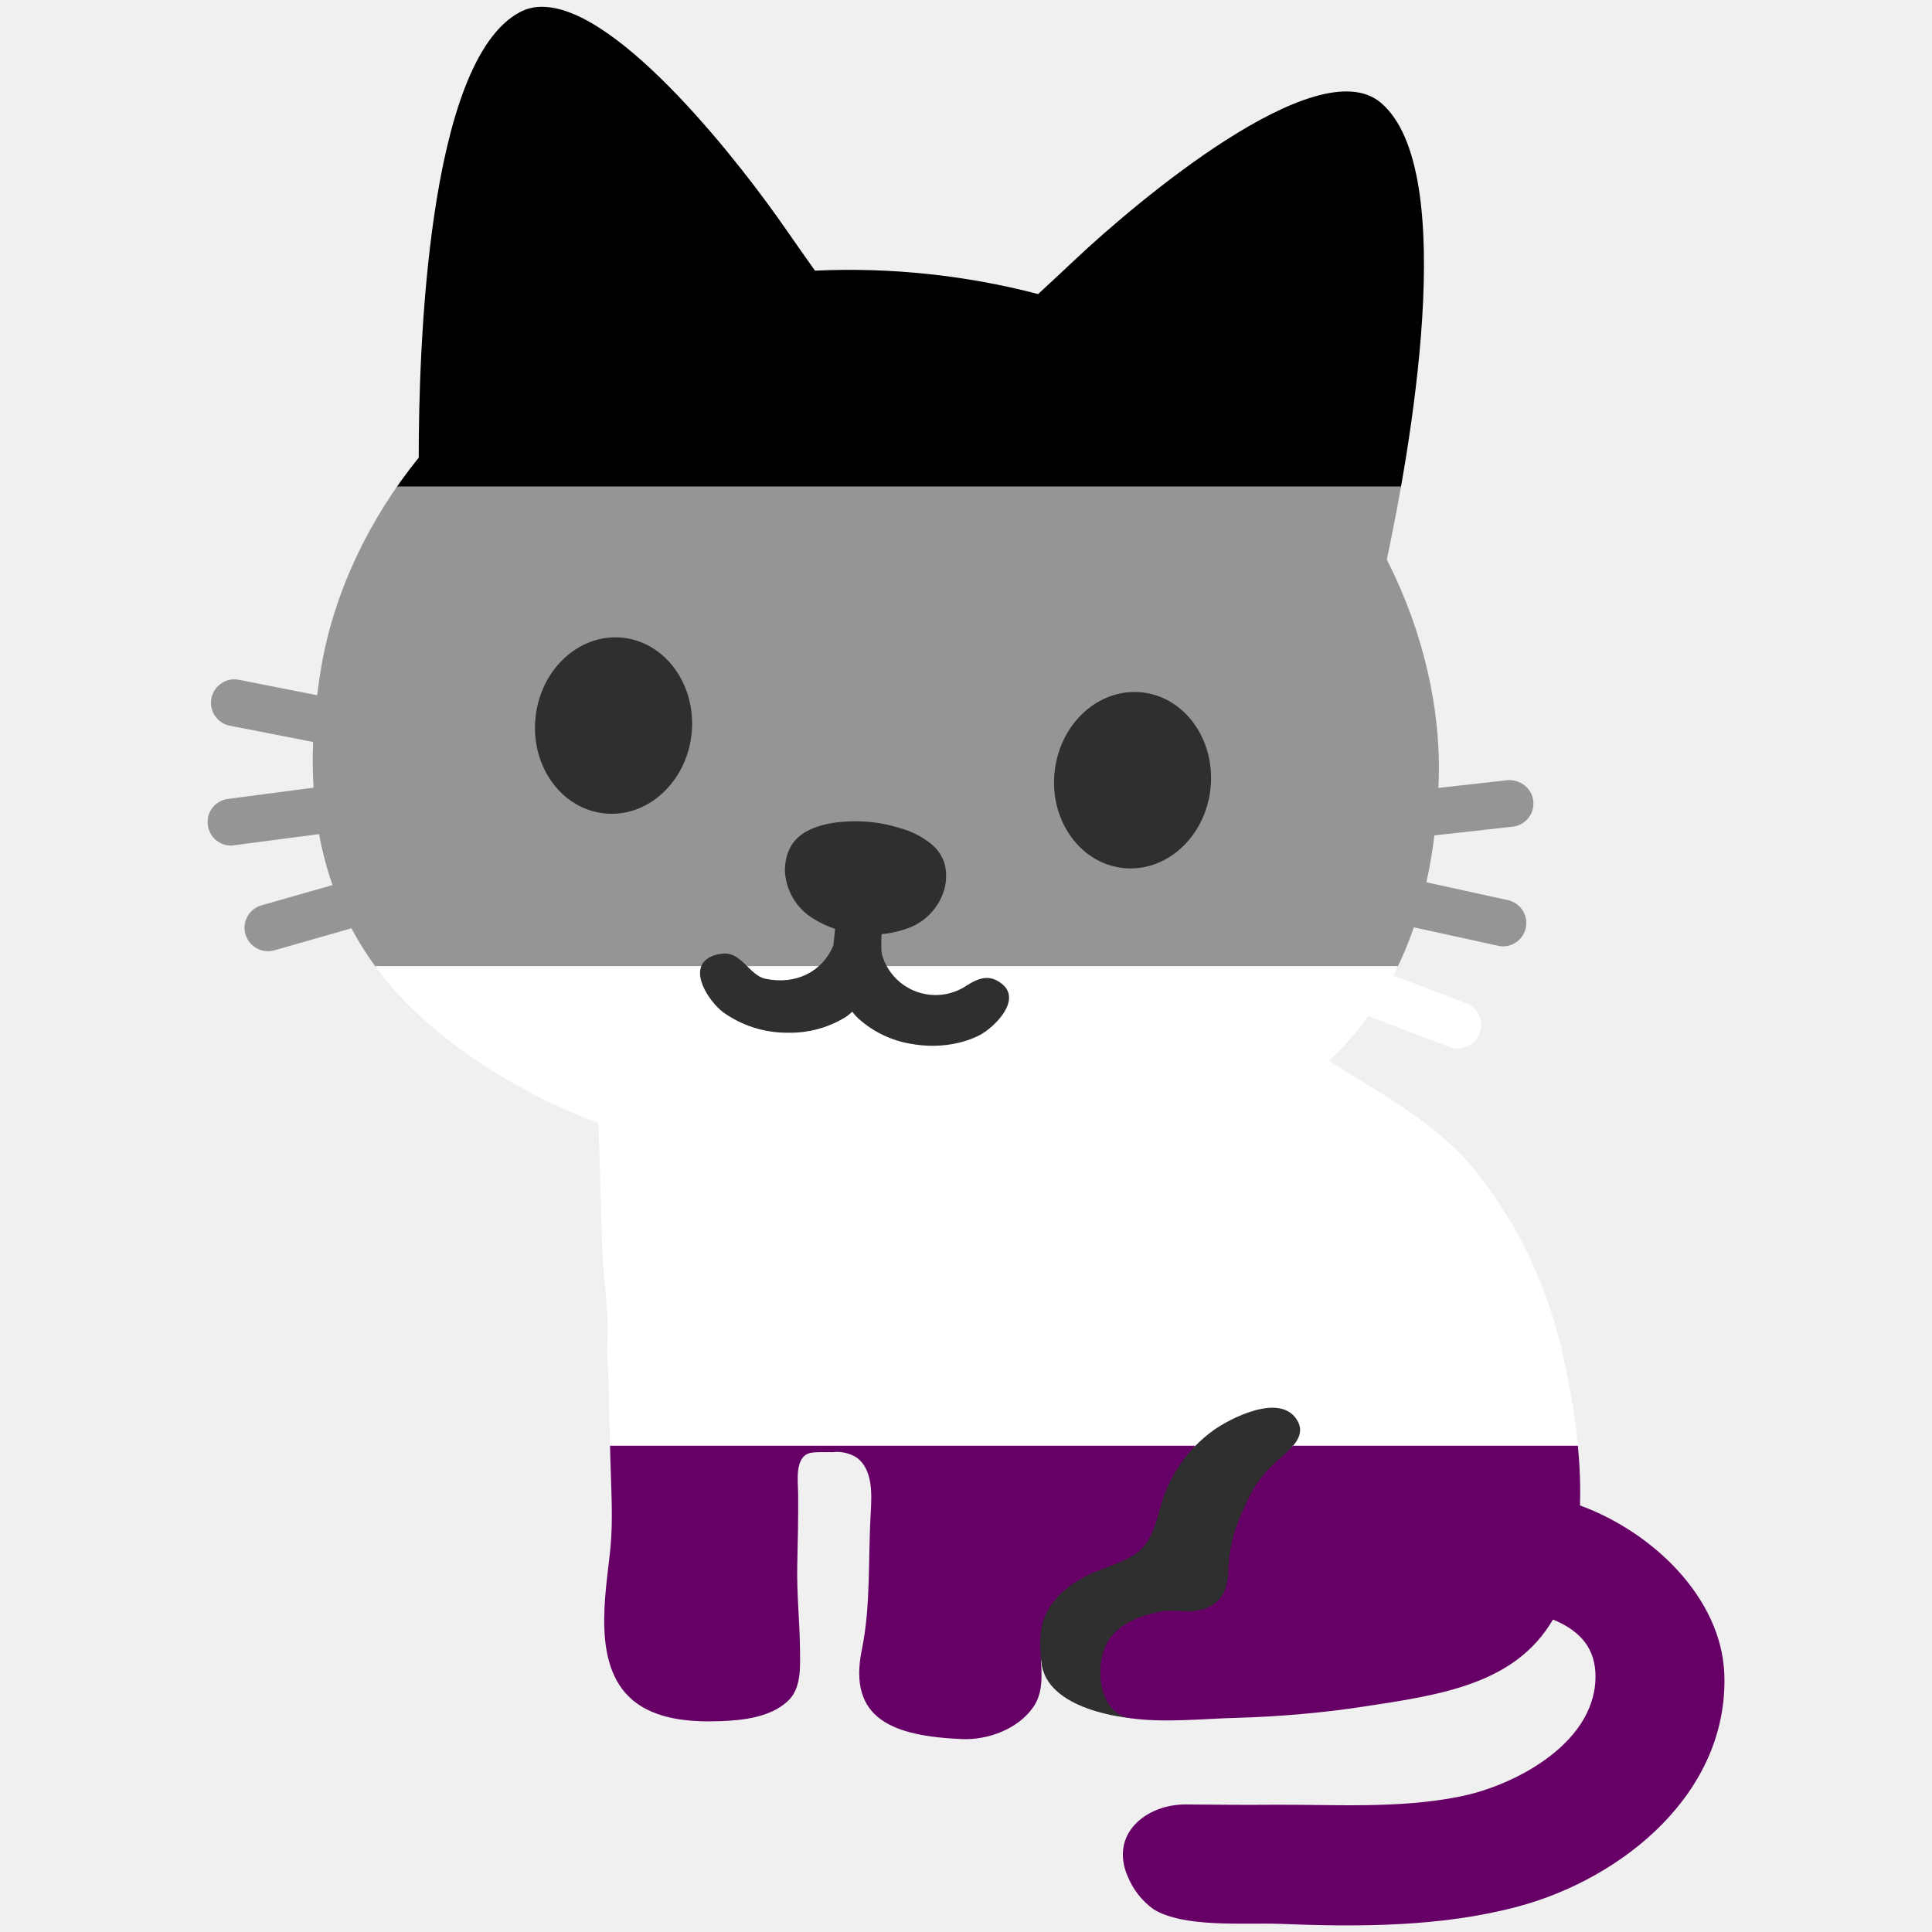
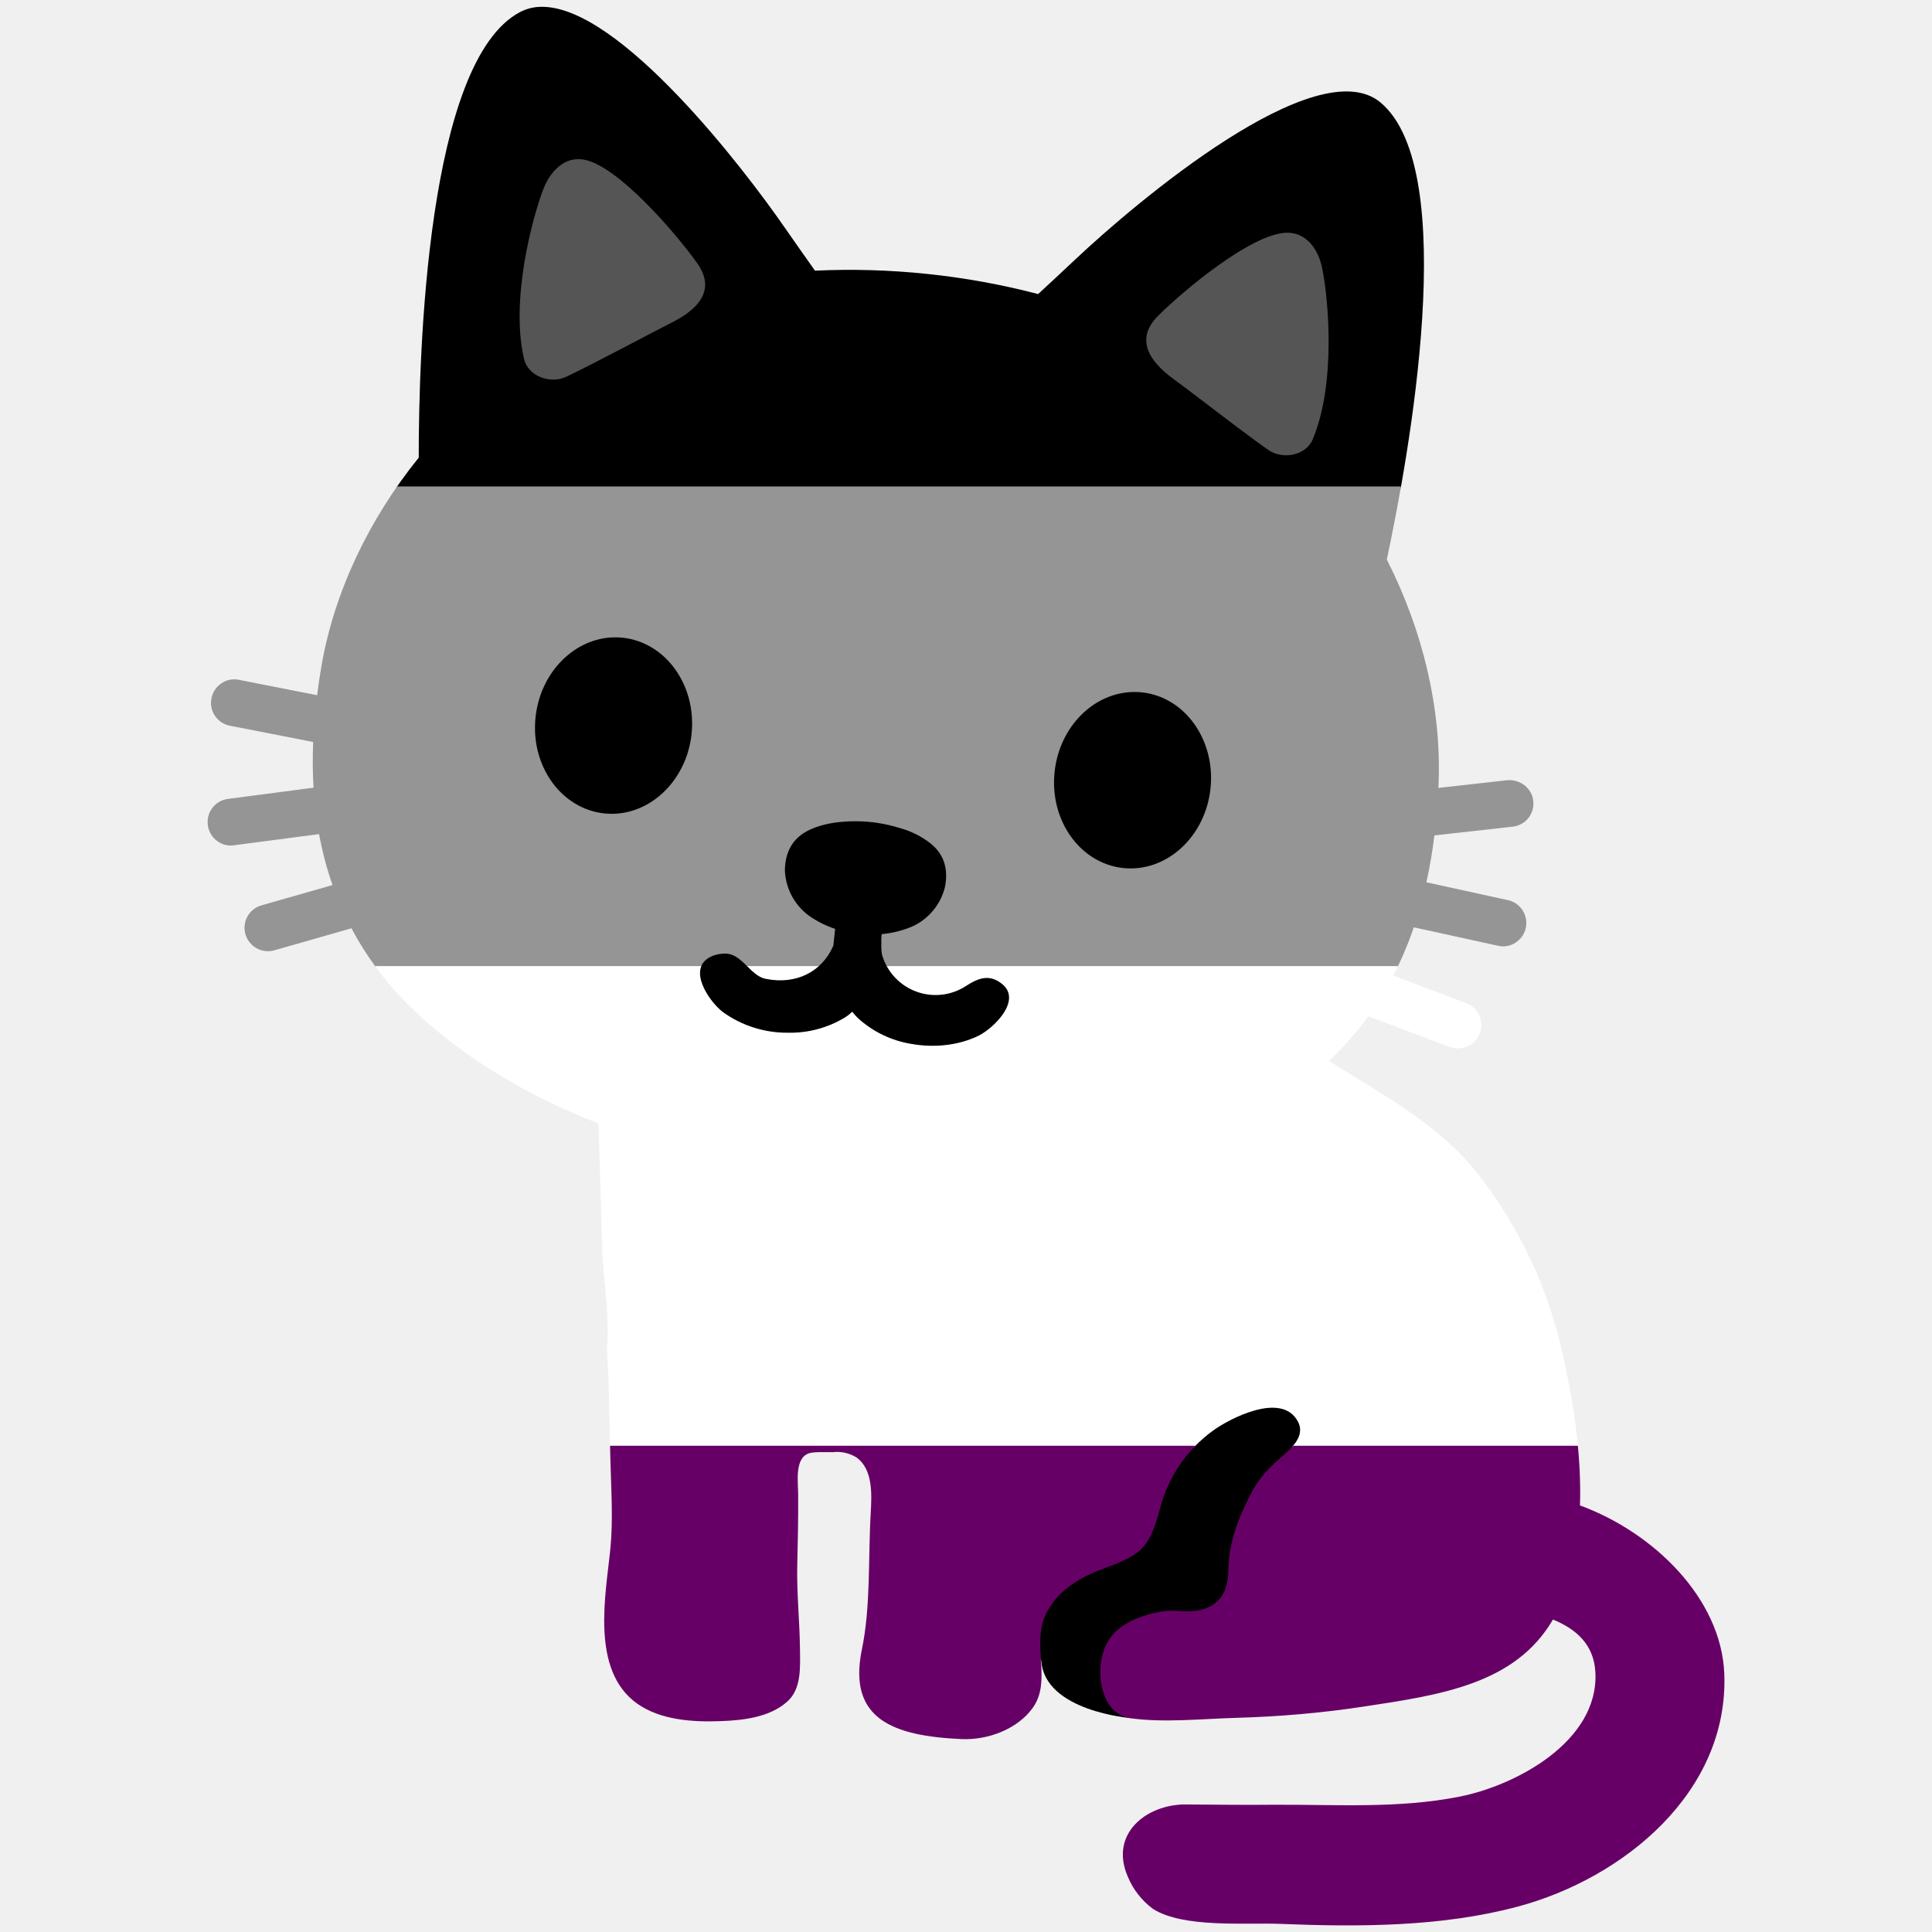
<svg xmlns="http://www.w3.org/2000/svg" viewBox="0 0 128 128">
-   <path fill="#2f2f2f" d="M74.92 113.83s-5.7-.45-5.93-3.79l-3.24-9.41 14.09-13.1s10.33-.2 10.92-.2c.6 0 3.37 13.3 3.37 13.3l-4.96 8.14-14.25 5.06z" />
+   <path fill="#000000" d="M74.92 113.83s-5.7-.45-5.93-3.79l-3.24-9.41 14.09-13.1s10.33-.2 10.92-.2c.6 0 3.37 13.3 3.37 13.3l-4.96 8.14-14.25 5.06z" />
  <g transform="rotate(0)" clip-path="url(#stripesClip)">
    <rect x="13.755" y="0.45" width="100.493" height="31.878" fill="#000000" />
    <rect x="13.755" y="32.228" width="100.493" height="31.878" fill="#959595" />
    <rect x="13.755" y="64.007" width="100.493" height="31.878" fill="#ffffff" />
    <rect x="13.755" y="95.785" width="100.493" height="31.878" fill="#670066" />
  </g>
-   <path fill="#2f2f2f" d="M40.729 42.225c-2.635.023-4.93 2.286-5.249 5.304-.34 3.22 1.71 6.062 4.56 6.362 2.85.3 5.44-2.062 5.78-5.272.33-3.22-1.71-6.059-4.56-6.369a4.672 4.672 0 0 0-.531-.025zm34.388 3.62c-2.641.032-4.93 2.287-5.248 5.305-.34 3.21 1.7 6.06 4.55 6.36 2.85.3 5.44-2.06 5.78-5.27.34-3.22-1.699-6.07-4.549-6.37a4.739 4.739 0 0 0-.533-.024zM56.74 54.41a9.84 9.84 0 0 0-.96.04c-.79.06-1.58.25-2.23.57-1.17.59-1.52 1.58-1.55 2.61a3.92 3.92 0 0 0 1.61 3.05 6.65 6.65 0 0 0 1.72.86l-.117 1.106c-.753 1.76-2.496 2.61-4.483 2.204-.72-.14-1.21-.91-1.79-1.34-.36-.27-.71-.38-1.14-.32-.27.03-.54.1-.78.23-1.49.81-.04 2.93.87 3.63a7.27 7.27 0 0 0 4.3 1.37 7 7 0 0 0 3.79-1.01c.176-.112.335-.24.485-.379.116.152.242.297.385.43a6.87 6.87 0 0 0 3.53 1.7c1.55.28 3.19.089 4.49-.561 1.02-.53 2.84-2.34 1.52-3.41-.83-.67-1.56-.4-2.37.12a3.69 3.69 0 0 1-5.57-2.01c-.09-.325-.053-.763-.06-1.167l.026-.244A6.82 6.82 0 0 0 60.4 61.4a3.89 3.89 0 0 0 2.21-2.65c.19-1 .06-2.06-.97-2.88a5.77 5.77 0 0 0-2.06-1.02 9.84 9.84 0 0 0-2.84-.44z" />
-   <path fill="rgba(0, 0, 0, 0.5)" d="M36 12.52c-.73 1.9-2.2 7.37-1.28 11.26.27 1.16 1.75 1.68 2.8 1.18 2.19-1.05 5.61-2.9 6.89-3.54 2.18-1.07 2.93-2.4 1.75-4.03-1.5-2.08-5.24-6.39-7.45-6.81-1.26-.24-2.23.71-2.71 1.94zm51.6 5.26c.41 2 .93 7.63-.63 11.33-.46 1.09-2.01 1.36-2.96.69-1.98-1.4-5.03-3.8-6.2-4.64-1.96-1.42-2.49-2.86-1.05-4.27 1.82-1.8 6.23-5.43 8.48-5.47 1.29-.03 2.1 1.07 2.36 2.36z" />
+   <path fill="#000000" d="M40.729 42.225c-2.635.023-4.93 2.286-5.249 5.304-.34 3.22 1.71 6.062 4.56 6.362 2.85.3 5.44-2.062 5.78-5.272.33-3.22-1.71-6.059-4.56-6.369a4.672 4.672 0 0 0-.531-.025zm34.388 3.62c-2.641.032-4.93 2.287-5.248 5.305-.34 3.21 1.7 6.06 4.55 6.36 2.85.3 5.44-2.06 5.78-5.27.34-3.22-1.699-6.07-4.549-6.37a4.739 4.739 0 0 0-.533-.024zM56.74 54.41a9.84 9.84 0 0 0-.96.04c-.79.06-1.58.25-2.23.57-1.17.59-1.52 1.58-1.55 2.61a3.92 3.92 0 0 0 1.61 3.05 6.65 6.65 0 0 0 1.72.86l-.117 1.106c-.753 1.76-2.496 2.61-4.483 2.204-.72-.14-1.21-.91-1.79-1.34-.36-.27-.71-.38-1.14-.32-.27.03-.54.1-.78.23-1.49.81-.04 2.93.87 3.63a7.27 7.27 0 0 0 4.3 1.37 7 7 0 0 0 3.79-1.01c.176-.112.335-.24.485-.379.116.152.242.297.385.43a6.87 6.87 0 0 0 3.53 1.7c1.55.28 3.19.089 4.49-.561 1.02-.53 2.84-2.34 1.52-3.41-.83-.67-1.56-.4-2.37.12a3.69 3.69 0 0 1-5.57-2.01c-.09-.325-.053-.763-.06-1.167l.026-.244A6.82 6.82 0 0 0 60.4 61.4a3.89 3.89 0 0 0 2.21-2.65c.19-1 .06-2.06-.97-2.88a5.77 5.77 0 0 0-2.06-1.02 9.84 9.84 0 0 0-2.84-.44z" />
+   <path fill="#555555" d="M36 12.52c-.73 1.9-2.2 7.37-1.28 11.26.27 1.16 1.75 1.68 2.8 1.18 2.19-1.05 5.61-2.9 6.89-3.54 2.18-1.07 2.93-2.4 1.75-4.03-1.5-2.08-5.24-6.39-7.45-6.81-1.26-.24-2.23.71-2.71 1.94zm51.6 5.26c.41 2 .93 7.63-.63 11.33-.46 1.09-2.01 1.36-2.96.69-1.98-1.4-5.03-3.8-6.2-4.64-1.96-1.42-2.49-2.86-1.05-4.27 1.82-1.8 6.23-5.43 8.48-5.47 1.29-.03 2.1 1.07 2.36 2.36z" />
  <defs>
    <clipPath id="stripesClip">
      <path id="stripes" fill="#f79329" d="M35.94.451a3.09 3.09 0 0 0-1.49.35c-6.172 3.262-6.71 22.579-6.708 29.52-3.32 4.105-5.591 8.906-6.441 13.779a43.037 43.037 0 0 0-.291 1.96l-5.18-1.02c-.82-.18-1.66.38-1.82 1.22a1.54 1.54 0 0 0 1.22 1.82l5.518 1.08a30.223 30.223 0 0 0 .023 3.026l-5.671.744a1.54 1.54 0 0 0-1.33 1.74c.1.78.76 1.35 1.53 1.35.08 0 .14 0 .21-.02l5.63-.738c.21 1.142.503 2.269.891 3.375l-4.7 1.343a1.54 1.54 0 0 0-1.071 1.91 1.553 1.553 0 0 0 1.92 1.07l5.105-1.458c1.075 2.022 2.521 3.949 4.445 5.728 3.328 3.073 7.484 5.486 11.926 7.206.07 2.73.167 5.455.235 8.144.06 2.18.49 4.33.34 6.43-.04.76.06 1.56.08 2.3l.128 5.37c.05 1.98.19 3.99 0 5.92-.29 2.97-1.359 8.06 1.791 10.28 1.54 1.08 3.65 1.22 5.5 1.15 1.54-.05 3.27-.27 4.4-1.27.99-.85.88-2.33.87-3.53-.02-1.83-.22-3.66-.18-5.51.04-1.56.07-3.17.06-4.75-.01-.82-.24-2.38.73-2.69.33-.11 1.21-.06 1.56-.07a2.45 2.45 0 0 1 1.56.34c1.13.79 1.02 2.52.96 3.65-.18 3.01.01 6.19-.59 9.09-.95 4.62 2.09 5.73 6.63 5.93 1.76.07 3.68-.68 4.67-2.04 1.26-1.7.04-4 .77-5.95.6-1.57 2.06-2.58 3.64-3.19 2.68-1.02 3.27-1.21 4.04-4.08a9.23 9.23 0 0 1 3.53-5.19c1.13-.81 4.47-2.54 5.57-.66.64 1.08-.52 1.93-1.19 2.55A7.86 7.86 0 0 0 83 98.72c-.91 1.73-1.59 3.38-1.62 5.36-.03 1.45-.64 2.4-2.09 2.63-.78.13-1.59-.09-2.36.06-1.57.3-3.25.93-3.81 2.6-.53 1.55-.16 4.19 1.79 4.47 2.23.31 4.81.03 7.04-.03 2.8-.08 5.61-.32 8.37-.74 5.133-.777 10.068-1.486 12.567-5.771 1.507.616 2.717 1.633 2.812 3.502.23 4.56-5.248 7.488-8.988 8.228-4.11.82-8.291.511-12.451.541-1.91.02-3.81-.01-5.71-.02-2.61-.01-5.05 1.95-3.84 4.76a5.04 5.04 0 0 0 1.68 2.16c2.01 1.28 6.13.901 8.41.991 5.22.21 10.71.21 15.78-1.15 6.96-1.87 13.95-7.55 13.66-15.41-.197-5.026-4.71-9.386-9.562-11.163.108-3.354-.421-6.8-1.149-10.027A29.68 29.68 0 0 0 97.78 77.6c-2.648-3.252-6.332-5.147-9.73-7.315a20.529 20.529 0 0 0 2.603-2.957l5.377 2.031a1.562 1.562 0 0 0 2.01-.898c.3-.8-.098-1.69-.898-2l-4.834-1.826a23.57 23.57 0 0 0 1.361-3.198l5.582 1.223c.12.03.23.04.34.04a1.55 1.55 0 0 0 .33-3.06l-5.418-1.185c.226-1.022.4-2.06.53-3.107l5.179-.578c.85-.09 1.47-.85 1.37-1.71-.09-.85-.882-1.44-1.712-1.37l-4.576.511c.005-.107.014-.213.018-.32.186-4.934-1.038-10.103-3.432-14.809 1.445-6.78 4.945-25.806-.418-30.283-4.24-3.53-16.271 6.68-20.201 10.38-.966.914-1.686 1.574-2.483 2.313a49.03 49.03 0 0 0-7.338-1.332 49.084 49.084 0 0 0-7.445-.218c-.628-.89-1.197-1.687-1.955-2.782C49.266 11.127 41.082.484 35.94.451Z" transform="rotate(0)" />
    </clipPath>
  </defs>
</svg>
